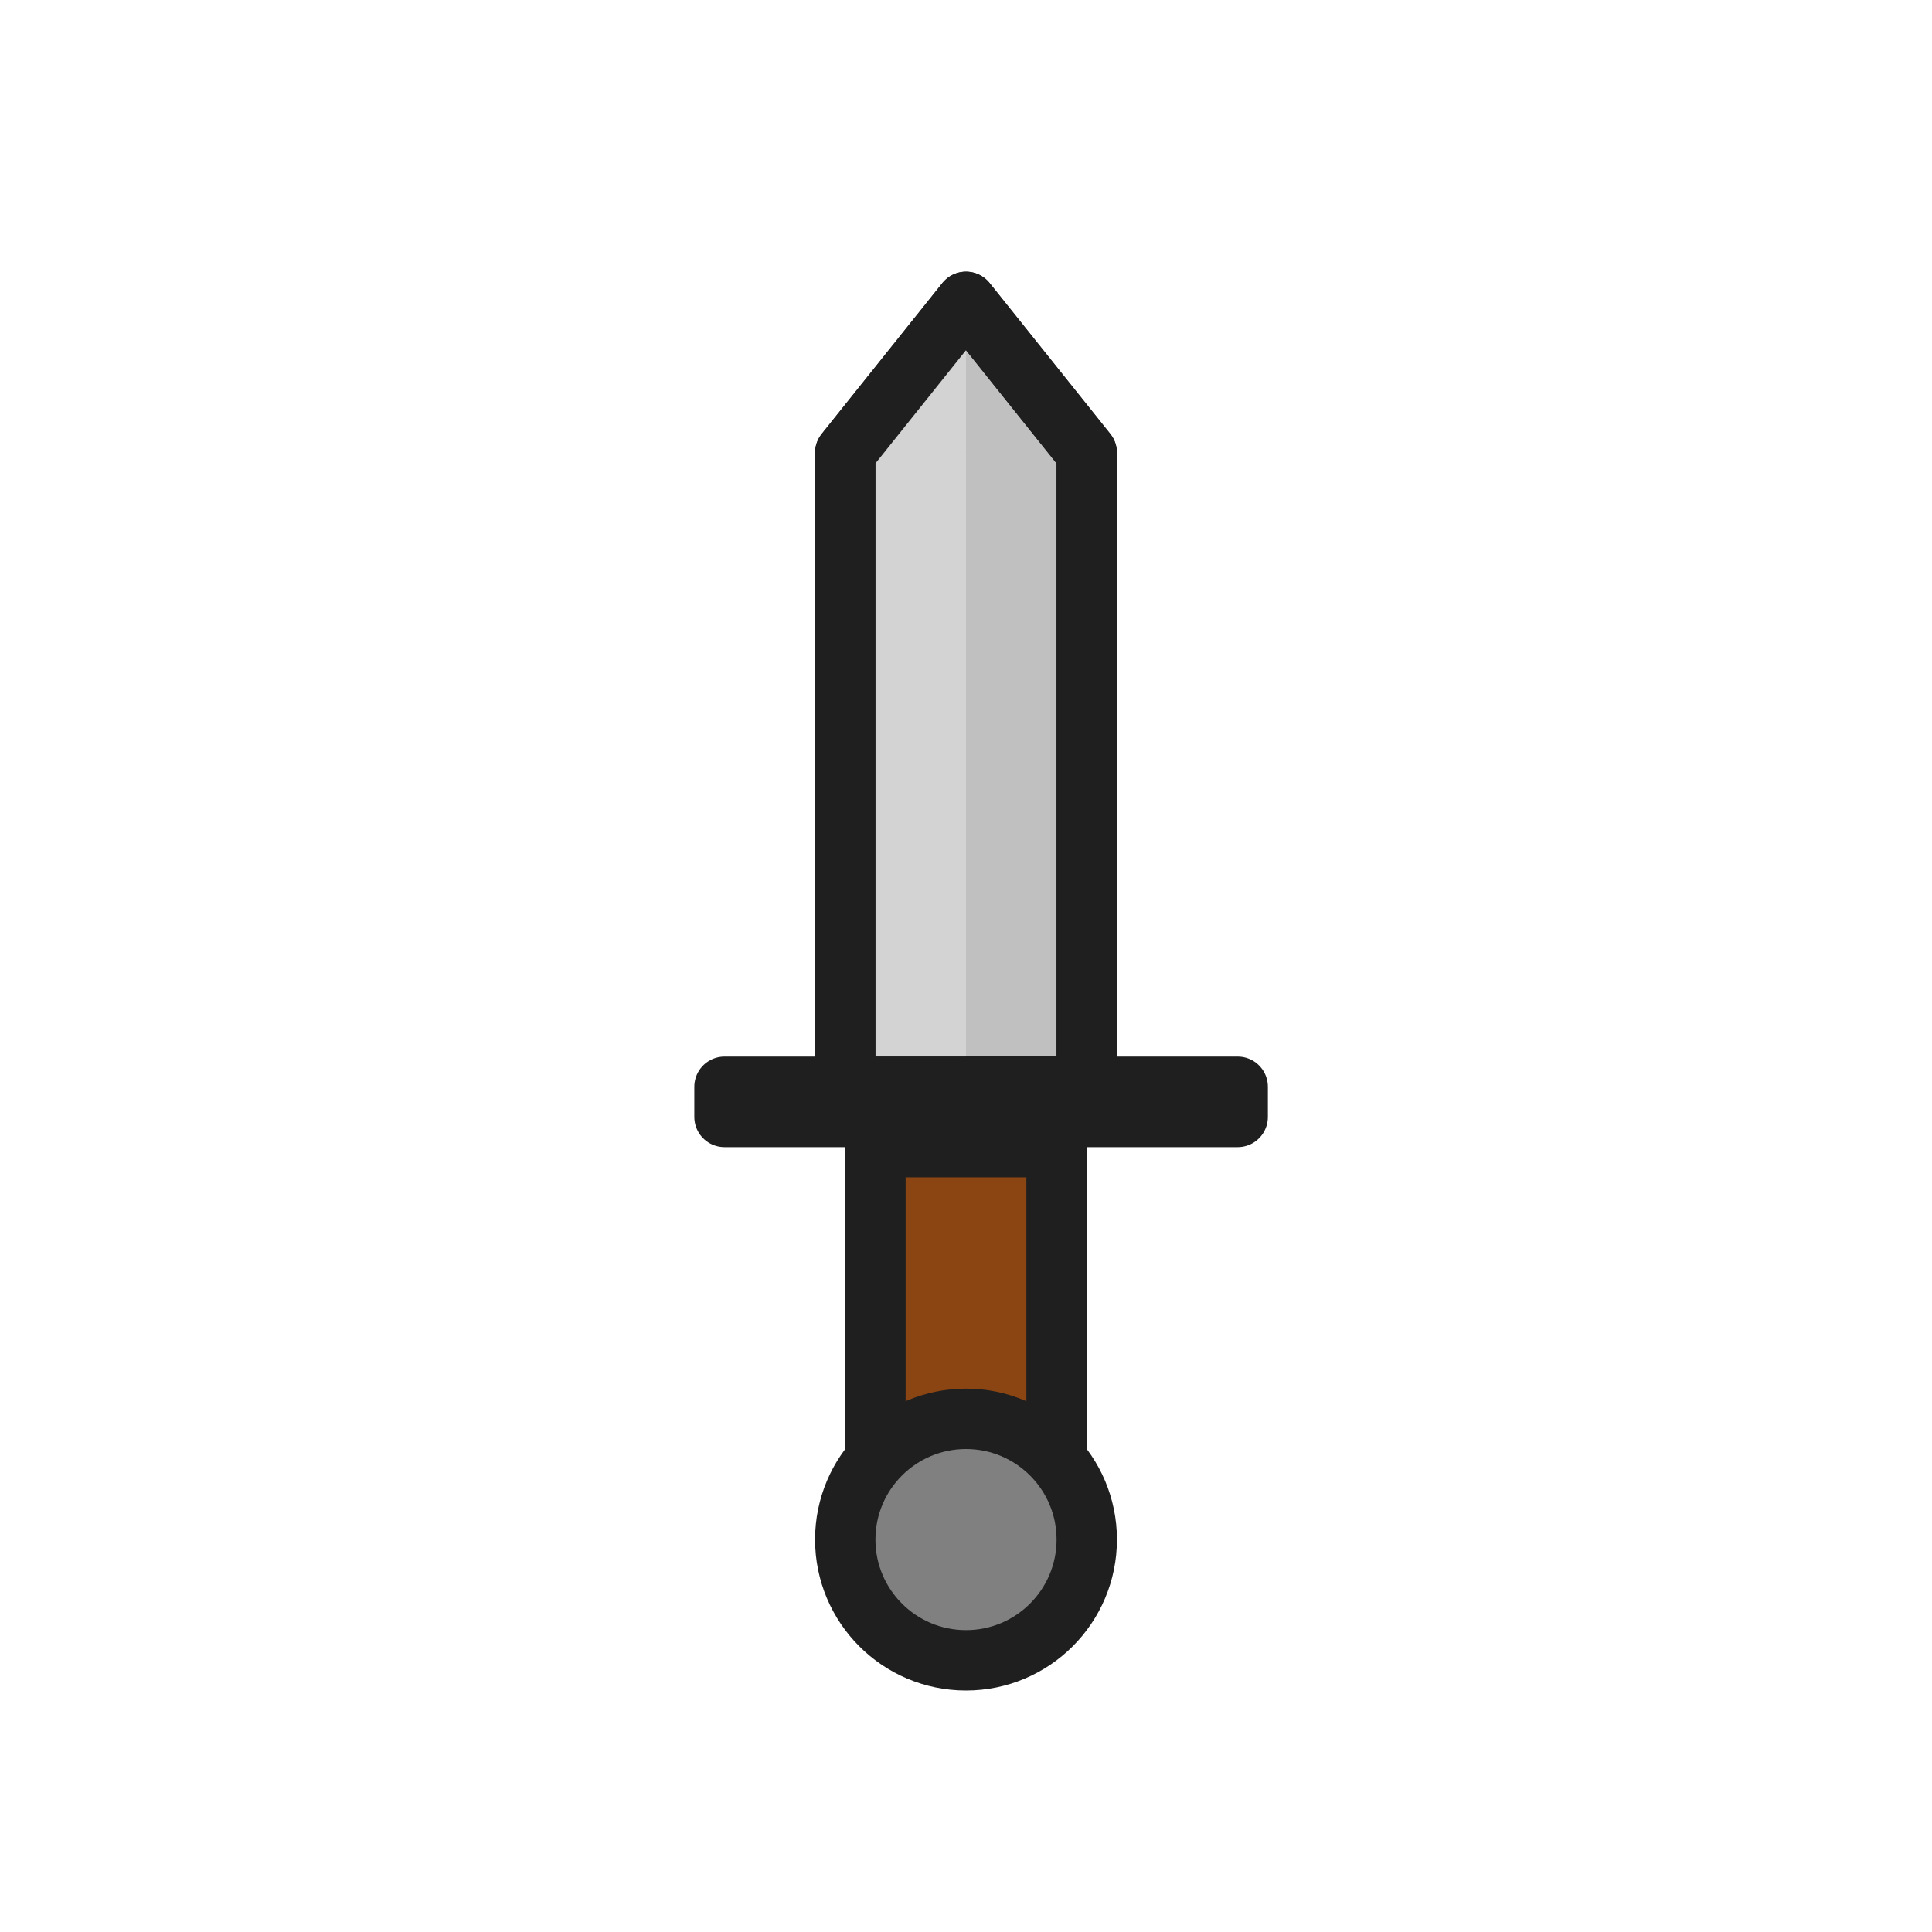
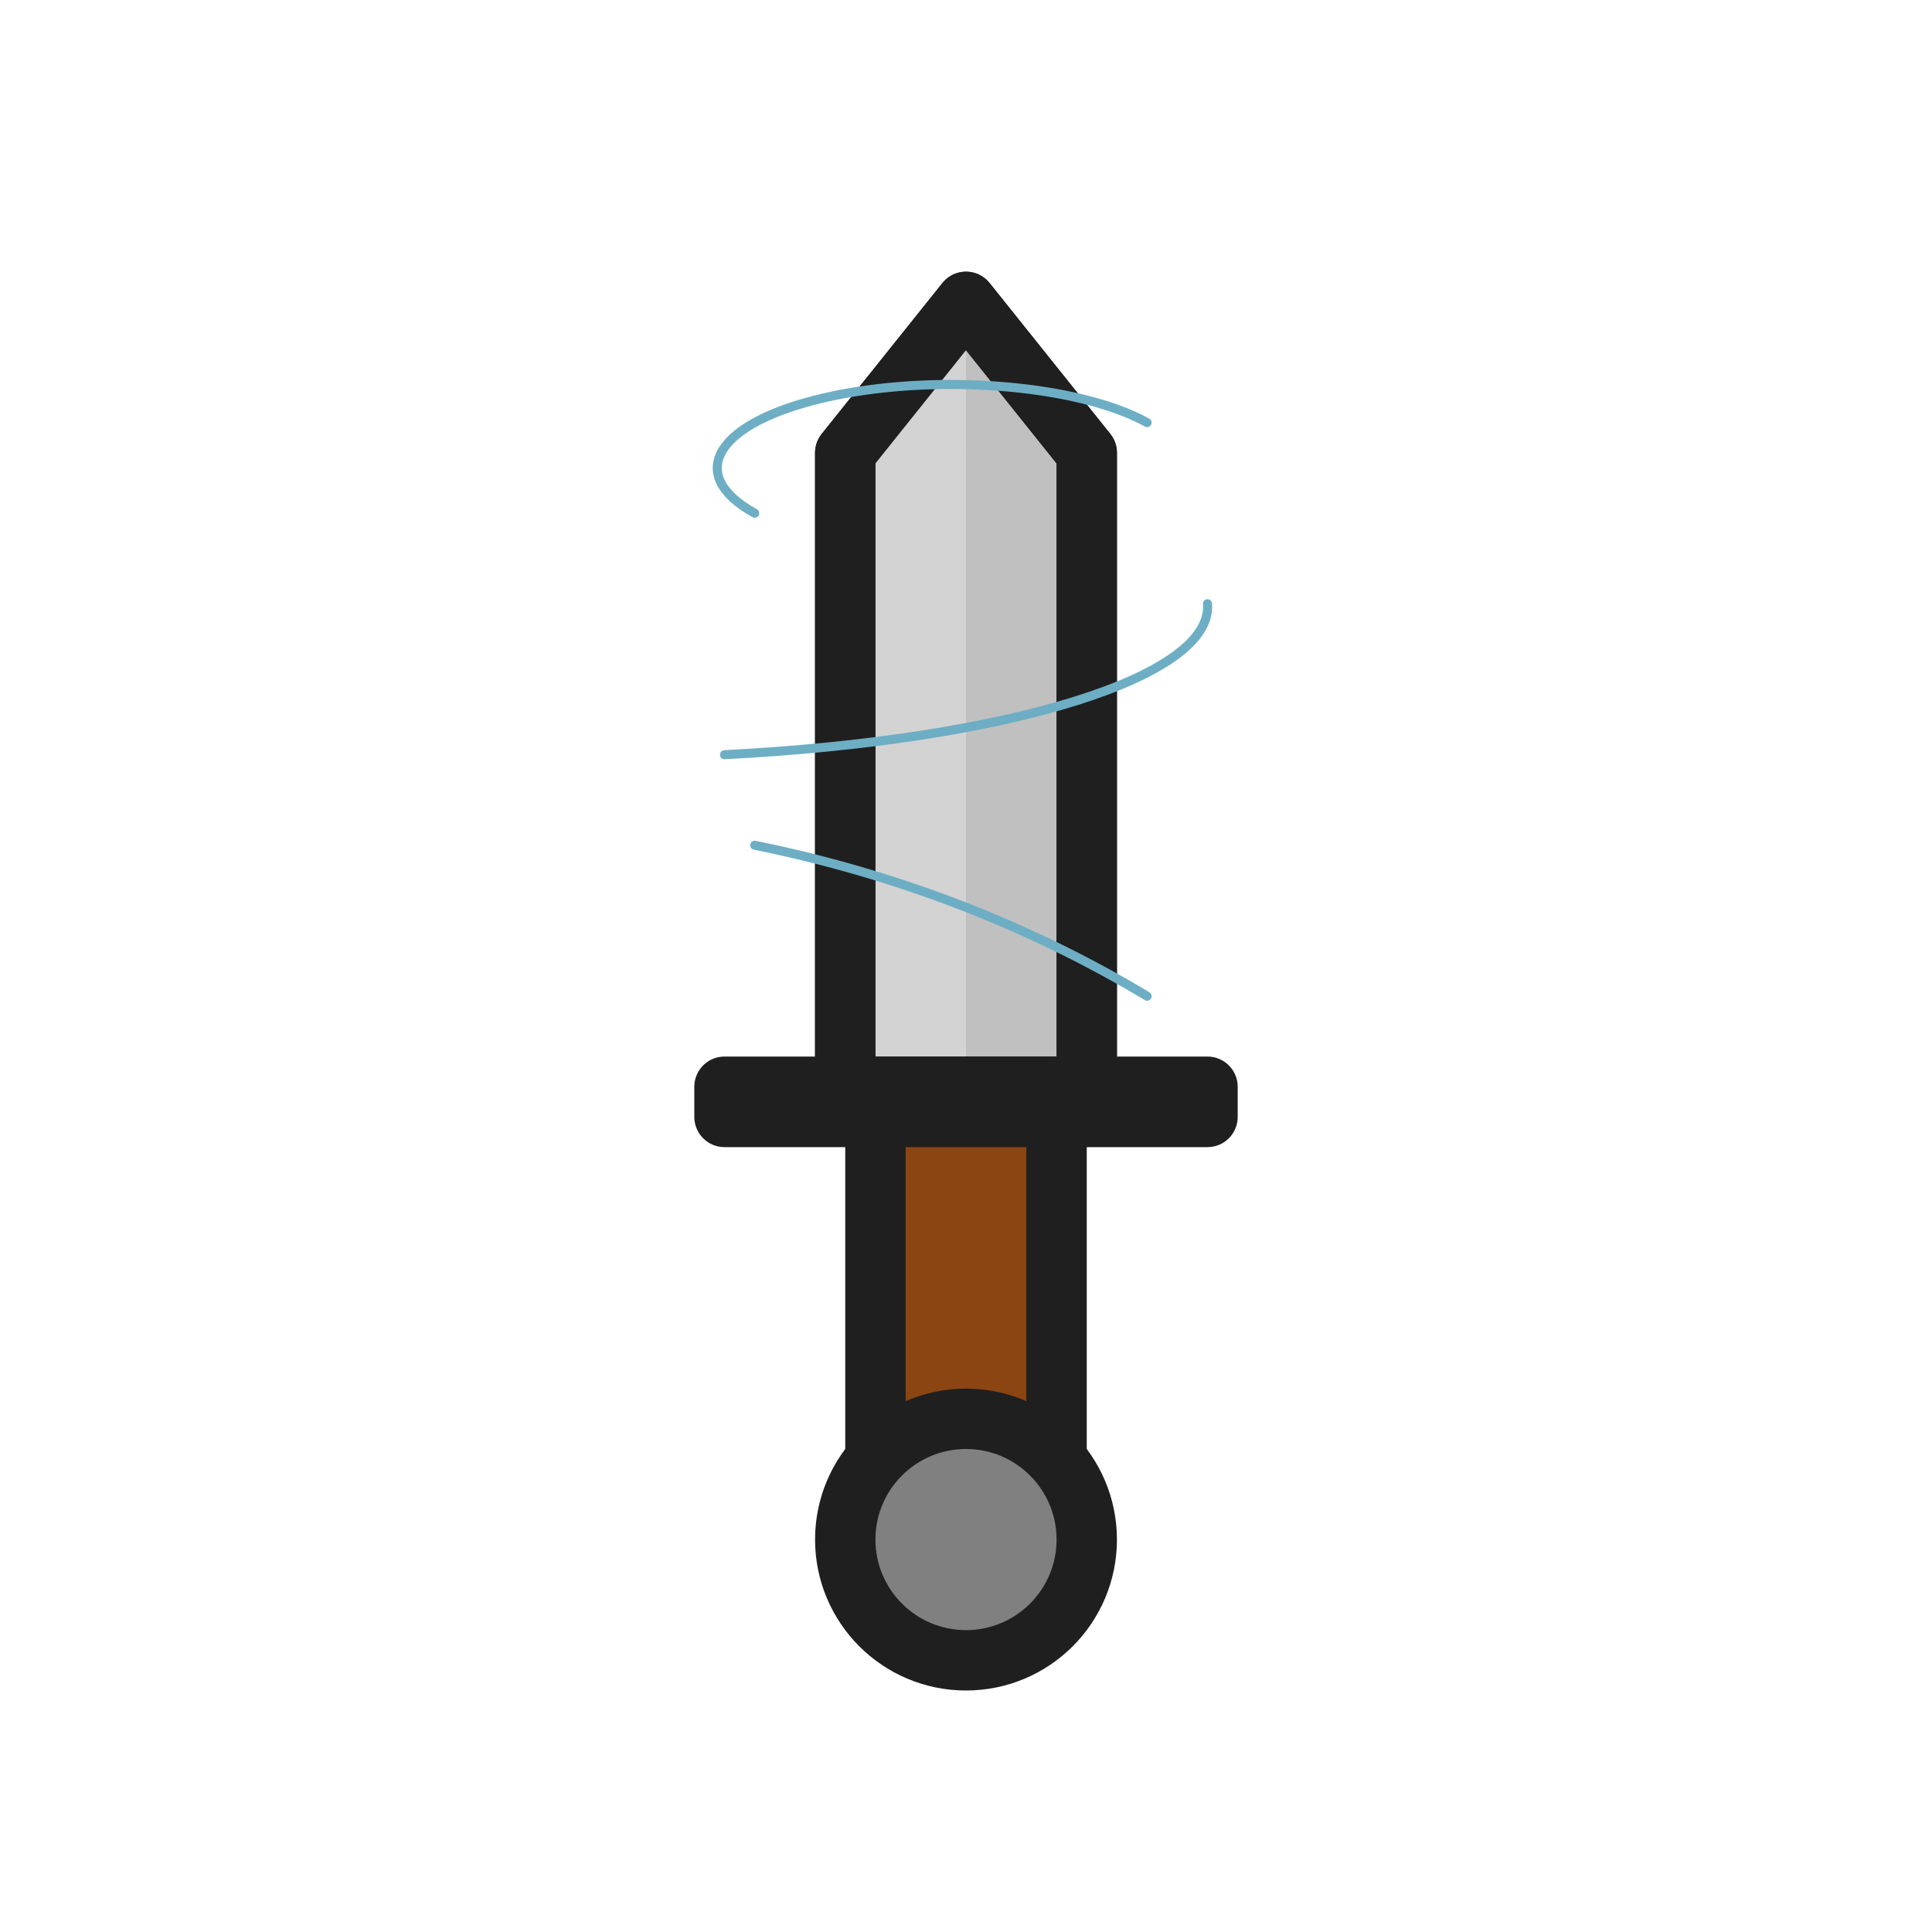
<svg xmlns="http://www.w3.org/2000/svg" width="64" height="64" viewBox="0 0 64 64" fill="none" stroke="#1f1f1f" stroke-width="2" stroke-linecap="round" stroke-linejoin="round">
  <polygon points="28,15 32,10 36,15 36,36 28,36" fill="#c0c0c0" />
  <polygon points="28,15 32,10 32,15" x="29" y="10" stroke="none" fill="lightgray" />
  <rect width="3" height="26" stroke="none" fill="lightgrey" x="29" y="15" />
  <polygon points="28,15 32,10 36,15 36,36 28,36" fill="#none" />
-   <rect x="24" y="36" width="17" height="1" fill="#8b4513" />
-   <rect x="29" y="38" width="6" height="10" fill="#8b4513" />
+   <rect x="24" y="36" width="16" height="1" fill="#8b4513" />
+   <rect x="29" y="37" width="6" height="12" fill="#8b4513" />
  <circle cx="32" cy="51" r="4" fill="gray" />
+   <path d="M24 25             A20 5 0 0 0 40 20             M38 33             A38 33 0 0 0 25 28             M38 14             A0.7 0.25 0 0 0 25 17" stroke-width="0.30" stroke="#6daec4" />
</svg>
